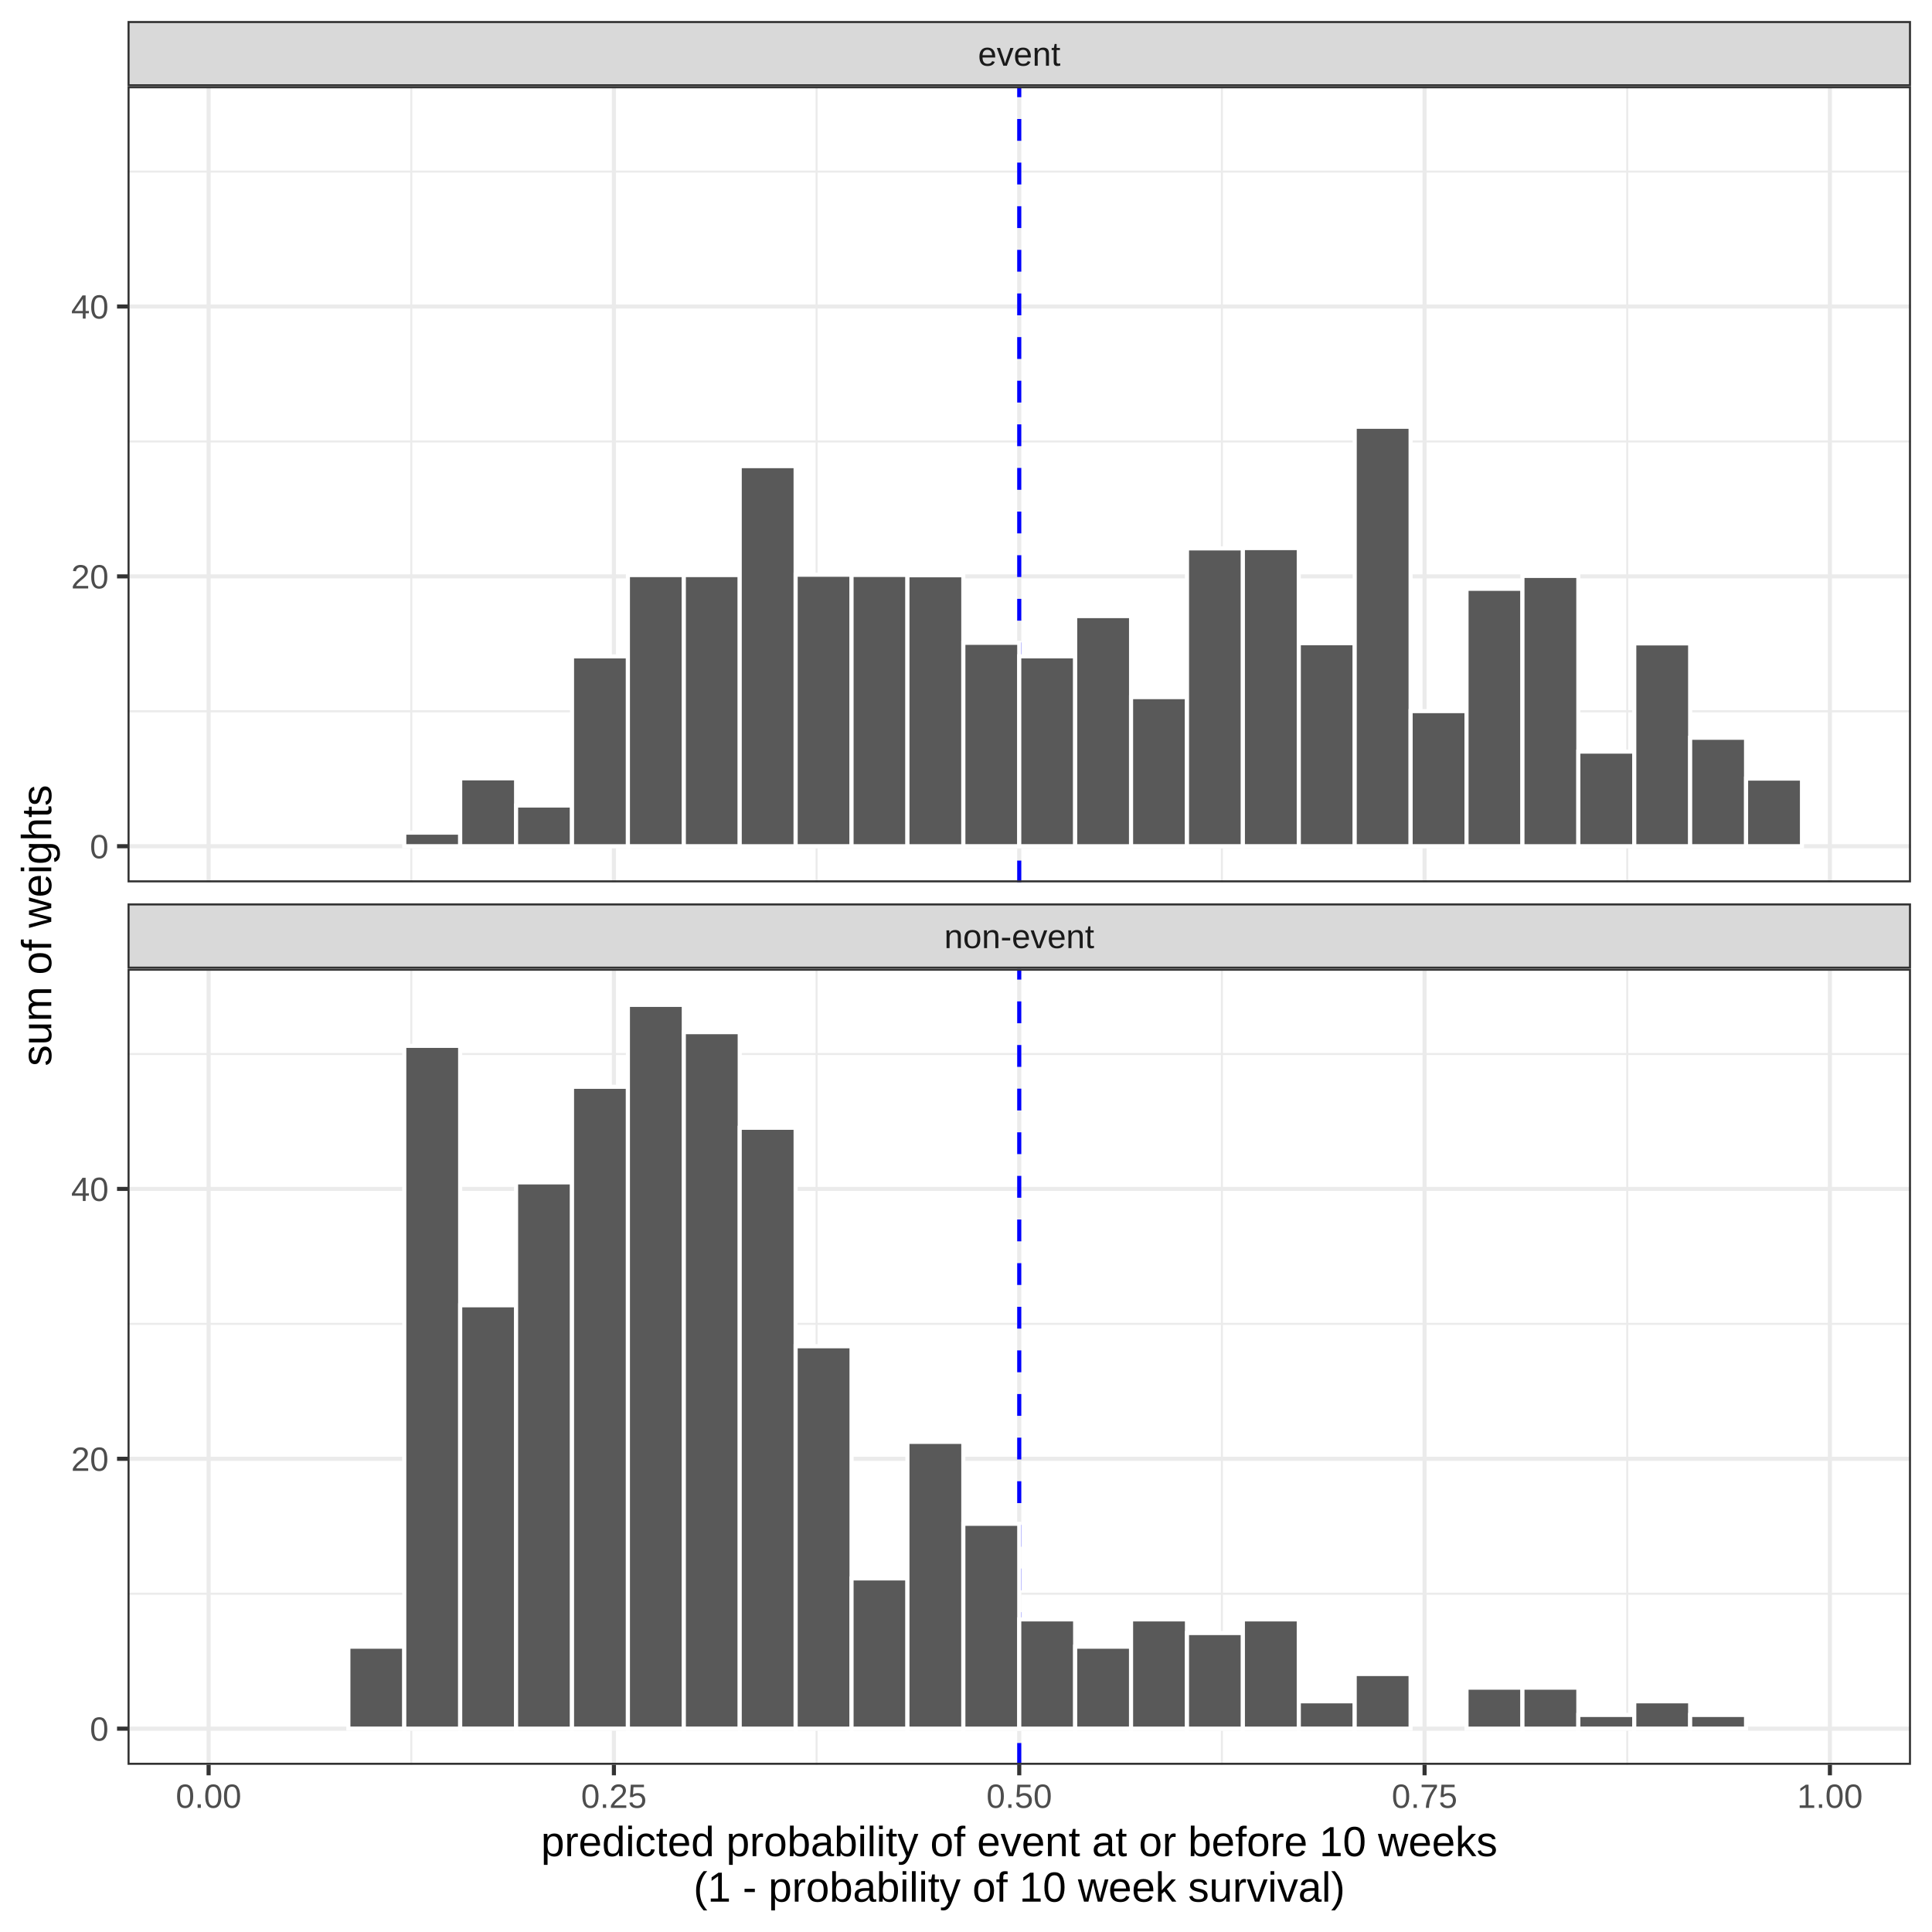
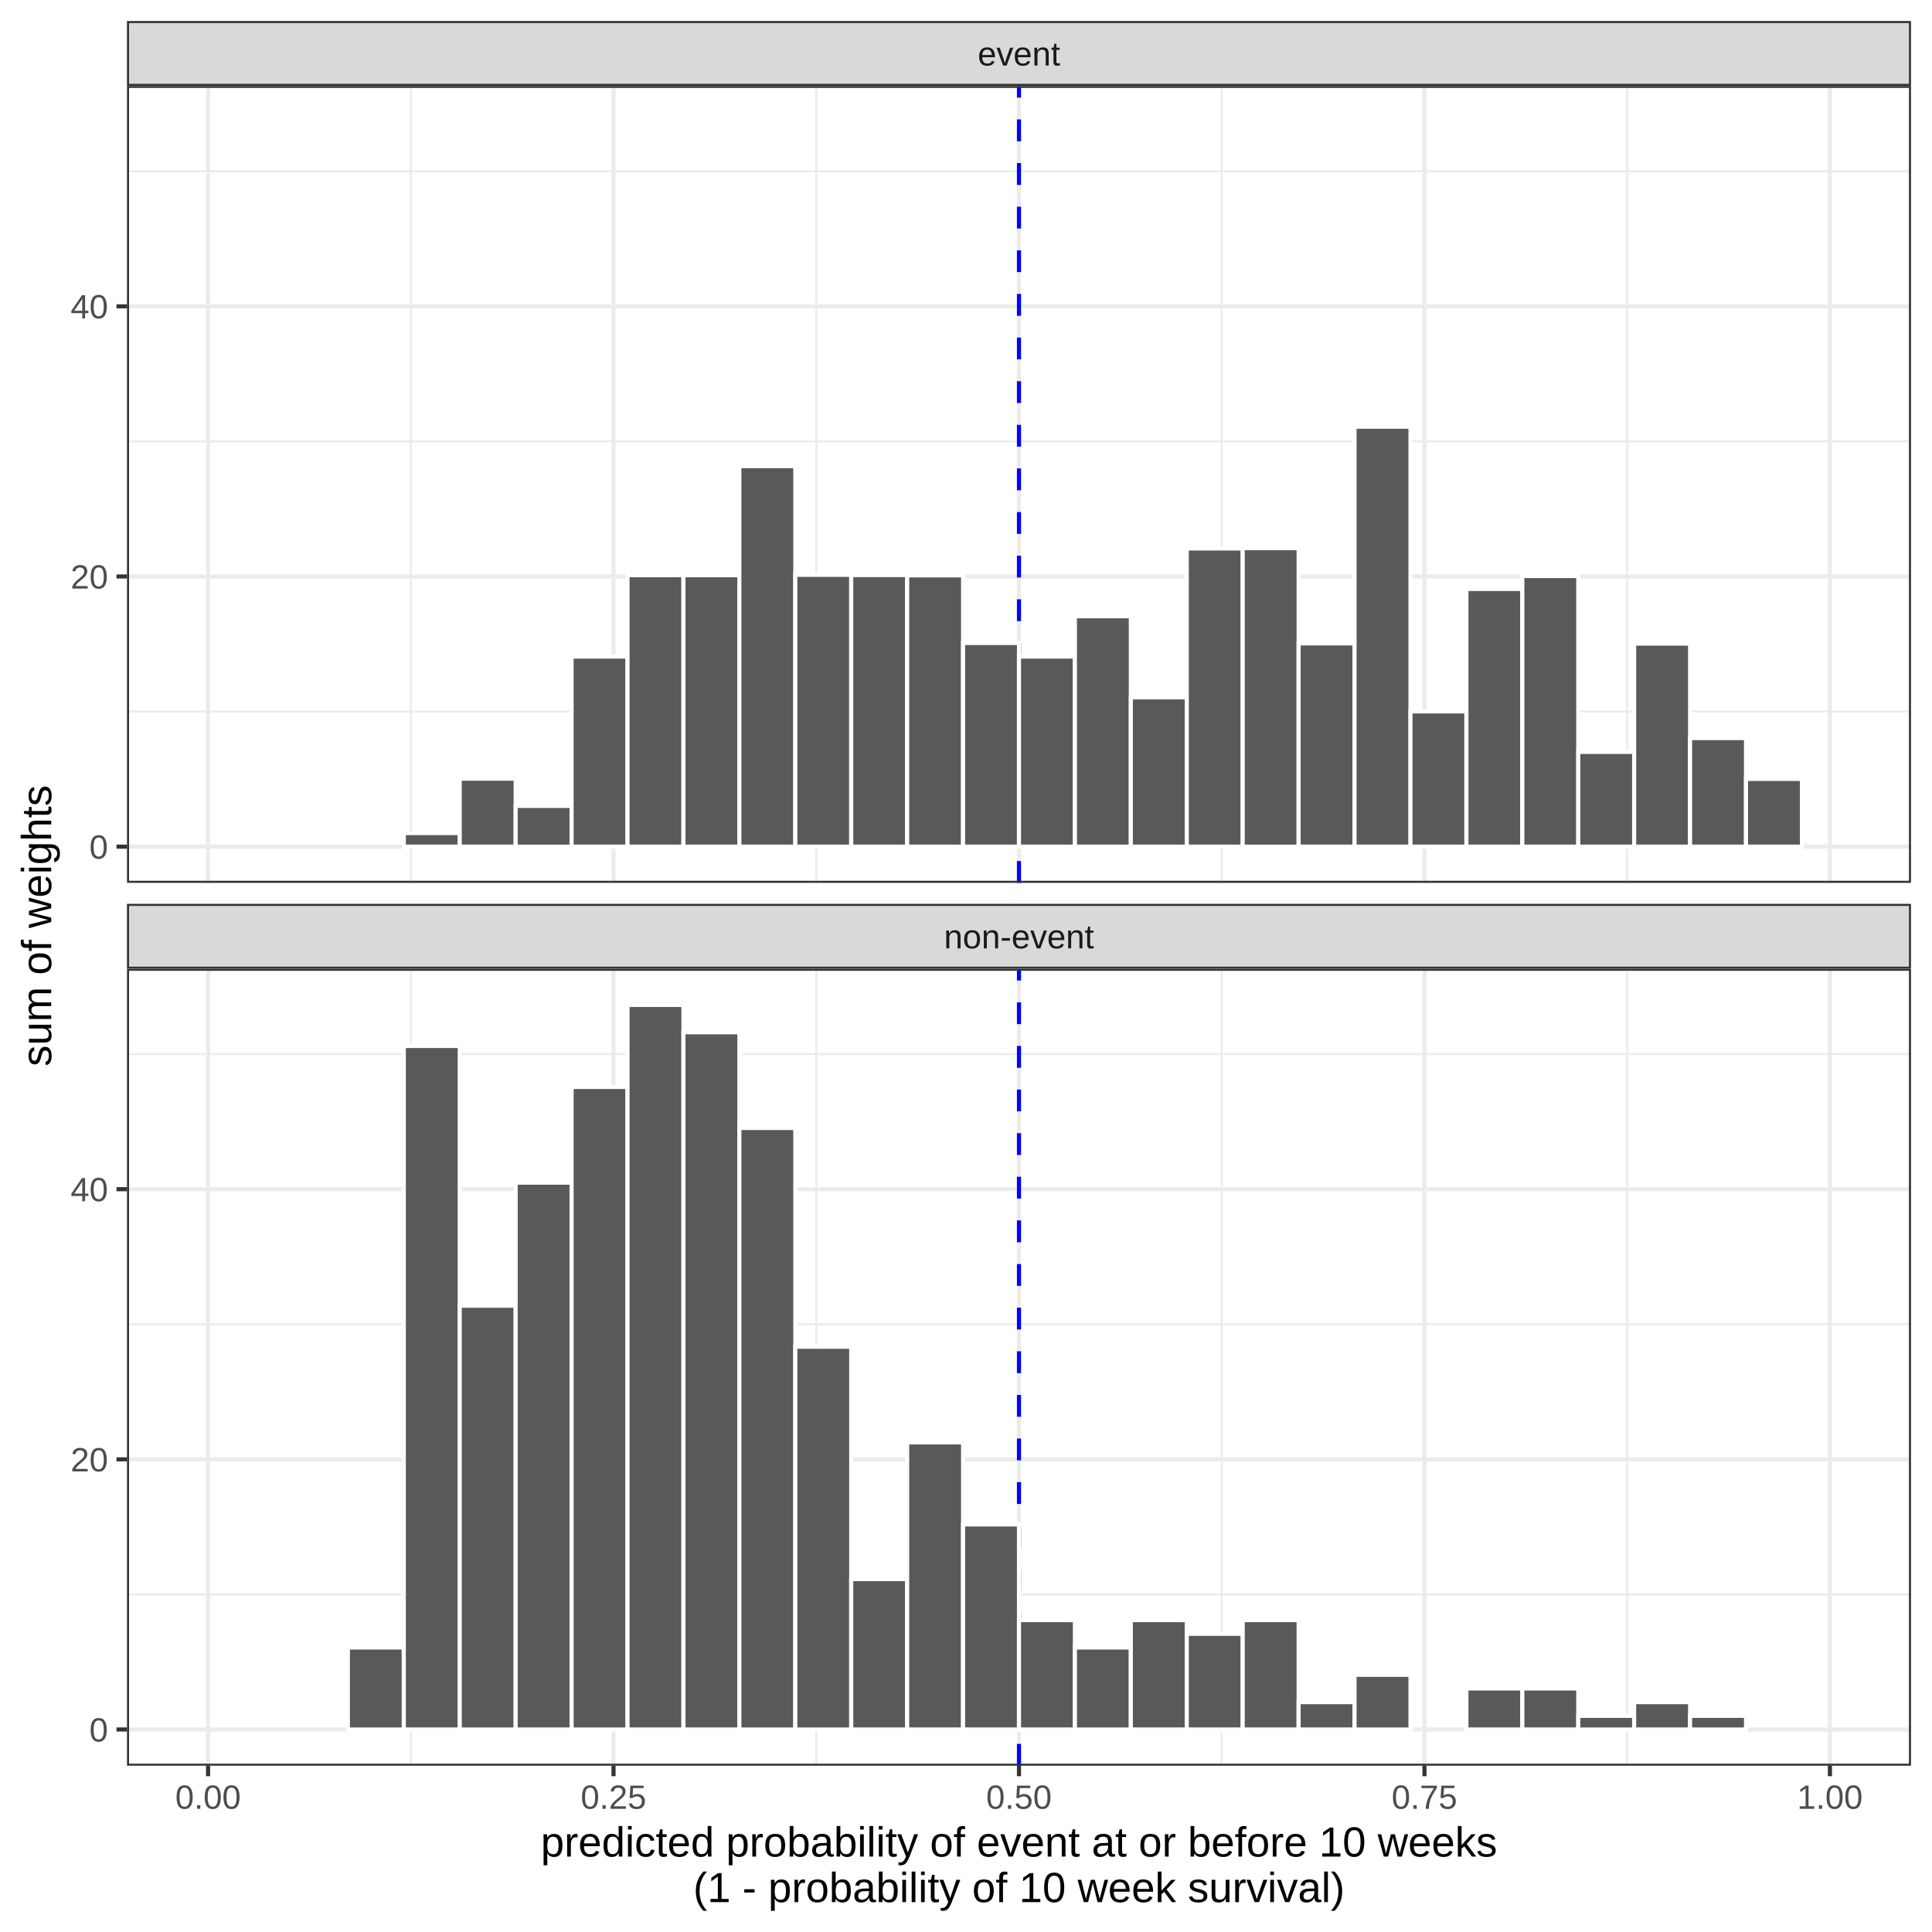
- <svg xmlns="http://www.w3.org/2000/svg" class="svglite" width="504.00pt" height="504.00pt" viewBox="0 0 504.00 504.00">
-   <defs>
-     <style type="text/css">
+ <svg xmlns="http://www.w3.org/2000/svg" width="504.00pt" height="504.00pt" viewBox="0 0 504.00 504.00">
+   <g class="svglite">
+     <defs>
+       <style type="text/css">
    .svglite line, .svglite polyline, .svglite polygon, .svglite path, .svglite rect, .svglite circle {
      fill: none;
      stroke: #000000;
      stroke-linecap: round;
      stroke-linejoin: round;
      stroke-miterlimit: 10.00;
    }
    .svglite text {
      white-space: pre;
    }
+     .svglite g.glyphgroup path {
+       fill: inherit;
+       stroke: none;
+     }
  </style>
-   </defs>
-   <rect width="100%" height="100%" style="stroke: none; fill: none;" />
-   <defs>
-     <clipPath id="cpMC4wMHw1MDQuMDB8MC4wMHw1MDQuMDA=">
-       <rect x="0.00" y="0.00" width="504.00" height="504.00" />
-     </clipPath>
-   </defs>
-   <g clip-path="url(#cpMC4wMHw1MDQuMDB8MC4wMHw1MDQuMDA=)">
-     <rect x="0.00" y="0.00" width="504.00" height="504.00" style="stroke-width: 1.07; stroke: #FFFFFF; fill: #FFFFFF;" />
-   </g>
-   <defs>
-     <clipPath id="cpMzMuMjd8NDk4LjUyfDIyLjUwfDIzMC4xOQ==">
-       <rect x="33.27" y="22.50" width="465.25" height="207.69" />
-     </clipPath>
-   </defs>
-   <g clip-path="url(#cpMzMuMjd8NDk4LjUyfDIyLjUwfDIzMC4xOQ==)">
-     <rect x="33.27" y="22.50" width="465.25" height="207.69" style="stroke-width: 1.07; stroke: none; fill: #FFFFFF;" />
-     <polyline points="33.27,185.55 498.52,185.55 " style="stroke-width: 0.53; stroke: #EBEBEB; stroke-linecap: butt;" />
-     <polyline points="33.27,115.16 498.52,115.16 " style="stroke-width: 0.53; stroke: #EBEBEB; stroke-linecap: butt;" />
-     <polyline points="33.27,44.76 498.52,44.76 " style="stroke-width: 0.53; stroke: #EBEBEB; stroke-linecap: butt;" />
-     <polyline points="107.29,230.19 107.29,22.50 " style="stroke-width: 0.53; stroke: #EBEBEB; stroke-linecap: butt;" />
-     <polyline points="213.02,230.19 213.02,22.50 " style="stroke-width: 0.53; stroke: #EBEBEB; stroke-linecap: butt;" />
-     <polyline points="318.76,230.19 318.76,22.50 " style="stroke-width: 0.53; stroke: #EBEBEB; stroke-linecap: butt;" />
-     <polyline points="424.50,230.19 424.50,22.50 " style="stroke-width: 0.53; stroke: #EBEBEB; stroke-linecap: butt;" />
-     <polyline points="33.27,220.75 498.52,220.75 " style="stroke-width: 1.07; stroke: #EBEBEB; stroke-linecap: butt;" />
-     <polyline points="33.27,150.36 498.52,150.36 " style="stroke-width: 1.07; stroke: #EBEBEB; stroke-linecap: butt;" />
-     <polyline points="33.27,79.96 498.52,79.96 " style="stroke-width: 1.07; stroke: #EBEBEB; stroke-linecap: butt;" />
-     <polyline points="54.42,230.19 54.42,22.50 " style="stroke-width: 1.07; stroke: #EBEBEB; stroke-linecap: butt;" />
-     <polyline points="160.15,230.19 160.15,22.50 " style="stroke-width: 1.07; stroke: #EBEBEB; stroke-linecap: butt;" />
-     <polyline points="265.89,230.19 265.89,22.50 " style="stroke-width: 1.07; stroke: #EBEBEB; stroke-linecap: butt;" />
-     <polyline points="371.63,230.19 371.63,22.50 " style="stroke-width: 1.07; stroke: #EBEBEB; stroke-linecap: butt;" />
-     <polyline points="477.37,230.19 477.37,22.50 " style="stroke-width: 1.07; stroke: #EBEBEB; stroke-linecap: butt;" />
-     <line x1="265.89" y1="230.19" x2="265.89" y2="22.50" style="stroke-width: 1.07; stroke: #0000FF; stroke-dasharray: 5.69,5.69; stroke-linecap: butt;" />
-     <rect x="61.71" y="220.75" width="14.58" height="0.00" style="stroke-width: 1.07; stroke: #FFFFFF; stroke-linecap: butt; stroke-linejoin: miter; fill: #595959;" />
-     <rect x="76.29" y="220.75" width="14.58" height="0.00" style="stroke-width: 1.07; stroke: #FFFFFF; stroke-linecap: butt; stroke-linejoin: miter; fill: #595959;" />
-     <rect x="90.88" y="220.75" width="14.58" height="0.00" style="stroke-width: 1.07; stroke: #FFFFFF; stroke-linecap: butt; stroke-linejoin: miter; fill: #595959;" />
-     <rect x="105.46" y="217.21" width="14.58" height="3.54" style="stroke-width: 1.07; stroke: #FFFFFF; stroke-linecap: butt; stroke-linejoin: miter; fill: #595959;" />
-     <rect x="120.05" y="203.04" width="14.58" height="17.71" style="stroke-width: 1.07; stroke: #FFFFFF; stroke-linecap: butt; stroke-linejoin: miter; fill: #595959;" />
-     <rect x="134.63" y="210.14" width="14.58" height="10.61" style="stroke-width: 1.07; stroke: #FFFFFF; stroke-linecap: butt; stroke-linejoin: miter; fill: #595959;" />
-     <rect x="149.22" y="171.23" width="14.58" height="49.53" style="stroke-width: 1.07; stroke: #FFFFFF; stroke-linecap: butt; stroke-linejoin: miter; fill: #595959;" />
-     <rect x="163.80" y="150.02" width="14.58" height="70.73" style="stroke-width: 1.07; stroke: #FFFFFF; stroke-linecap: butt; stroke-linejoin: miter; fill: #595959;" />
-     <rect x="178.39" y="150.02" width="14.58" height="70.73" style="stroke-width: 1.07; stroke: #FFFFFF; stroke-linecap: butt; stroke-linejoin: miter; fill: #595959;" />
-     <rect x="192.97" y="121.60" width="14.58" height="99.16" style="stroke-width: 1.07; stroke: #FFFFFF; stroke-linecap: butt; stroke-linejoin: miter; fill: #595959;" />
-     <rect x="207.56" y="149.93" width="14.58" height="70.82" style="stroke-width: 1.07; stroke: #FFFFFF; stroke-linecap: butt; stroke-linejoin: miter; fill: #595959;" />
-     <rect x="222.14" y="149.99" width="14.58" height="70.77" style="stroke-width: 1.07; stroke: #FFFFFF; stroke-linecap: butt; stroke-linejoin: miter; fill: #595959;" />
-     <rect x="236.72" y="150.07" width="14.58" height="70.69" style="stroke-width: 1.07; stroke: #FFFFFF; stroke-linecap: butt; stroke-linejoin: miter; fill: #595959;" />
-     <rect x="251.31" y="167.69" width="14.58" height="53.06" style="stroke-width: 1.07; stroke: #FFFFFF; stroke-linecap: butt; stroke-linejoin: miter; fill: #595959;" />
-     <rect x="265.89" y="171.22" width="14.58" height="49.53" style="stroke-width: 1.07; stroke: #FFFFFF; stroke-linecap: butt; stroke-linejoin: miter; fill: #595959;" />
-     <rect x="280.48" y="160.72" width="14.58" height="60.04" style="stroke-width: 1.07; stroke: #FFFFFF; stroke-linecap: butt; stroke-linejoin: miter; fill: #595959;" />
-     <rect x="295.06" y="181.86" width="14.58" height="38.89" style="stroke-width: 1.07; stroke: #FFFFFF; stroke-linecap: butt; stroke-linejoin: miter; fill: #595959;" />
-     <rect x="309.65" y="143.06" width="14.58" height="77.69" style="stroke-width: 1.07; stroke: #FFFFFF; stroke-linecap: butt; stroke-linejoin: miter; fill: #595959;" />
-     <rect x="324.23" y="142.98" width="14.58" height="77.77" style="stroke-width: 1.07; stroke: #FFFFFF; stroke-linecap: butt; stroke-linejoin: miter; fill: #595959;" />
-     <rect x="338.82" y="167.79" width="14.58" height="52.96" style="stroke-width: 1.07; stroke: #FFFFFF; stroke-linecap: butt; stroke-linejoin: miter; fill: #595959;" />
-     <rect x="353.40" y="111.33" width="14.58" height="109.42" style="stroke-width: 1.07; stroke: #FFFFFF; stroke-linecap: butt; stroke-linejoin: miter; fill: #595959;" />
-     <rect x="367.99" y="185.51" width="14.58" height="35.24" style="stroke-width: 1.07; stroke: #FFFFFF; stroke-linecap: butt; stroke-linejoin: miter; fill: #595959;" />
-     <rect x="382.57" y="153.60" width="14.58" height="67.15" style="stroke-width: 1.07; stroke: #FFFFFF; stroke-linecap: butt; stroke-linejoin: miter; fill: #595959;" />
-     <rect x="397.16" y="150.24" width="14.58" height="70.52" style="stroke-width: 1.07; stroke: #FFFFFF; stroke-linecap: butt; stroke-linejoin: miter; fill: #595959;" />
-     <rect x="411.74" y="196.07" width="14.58" height="24.68" style="stroke-width: 1.07; stroke: #FFFFFF; stroke-linecap: butt; stroke-linejoin: miter; fill: #595959;" />
-     <rect x="426.33" y="167.84" width="14.58" height="52.91" style="stroke-width: 1.07; stroke: #FFFFFF; stroke-linecap: butt; stroke-linejoin: miter; fill: #595959;" />
-     <rect x="440.91" y="192.46" width="14.58" height="28.29" style="stroke-width: 1.07; stroke: #FFFFFF; stroke-linecap: butt; stroke-linejoin: miter; fill: #595959;" />
-     <rect x="455.50" y="203.11" width="14.58" height="17.64" style="stroke-width: 1.07; stroke: #FFFFFF; stroke-linecap: butt; stroke-linejoin: miter; fill: #595959;" />
-     <rect x="33.27" y="22.50" width="465.25" height="207.69" style="stroke-width: 1.07; stroke: #333333;" />
-   </g>
-   <g clip-path="url(#cpMC4wMHw1MDQuMDB8MC4wMHw1MDQuMDA=)">
+     </defs>
+     <rect width="100%" height="100%" style="stroke: none; fill: none;" />
+     <defs>
+       <clipPath id="cpMC4wMHw1MDQuMDB8MC4wMHw1MDQuMDA=">
+         <rect x="0.00" y="0.00" width="504.00" height="504.00" />
+       </clipPath>
+     </defs>
+     <g clip-path="url(#cpMC4wMHw1MDQuMDB8MC4wMHw1MDQuMDA=)">
+       <rect x="0.00" y="0.00" width="504.00" height="504.00" style="stroke-width: 1.07; stroke: #FFFFFF; fill: #FFFFFF;" />
+     </g>
+     <defs>
+       <clipPath id="cpMzMuMTN8NDk4LjUyfDIyLjQwfDIzMC4zMQ==">
+         <rect x="33.13" y="22.40" width="465.39" height="207.91" />
+       </clipPath>
+     </defs>
+     <g clip-path="url(#cpMzMuMTN8NDk4LjUyfDIyLjQwfDIzMC4zMQ==)">
+       <rect x="33.13" y="22.40" width="465.39" height="207.91" style="stroke-width: 1.07; stroke: none; fill: #FFFFFF;" />
+       <polyline points="33.13,185.62 498.52,185.62 " style="stroke-width: 0.53; stroke: #EBEBEB; stroke-linecap: butt;" />
+       <polyline points="33.13,115.15 498.52,115.15 " style="stroke-width: 0.53; stroke: #EBEBEB; stroke-linecap: butt;" />
+       <polyline points="33.13,44.68 498.52,44.68 " style="stroke-width: 0.53; stroke: #EBEBEB; stroke-linecap: butt;" />
+       <polyline points="107.17,230.31 107.17,22.40 " style="stroke-width: 0.53; stroke: #EBEBEB; stroke-linecap: butt;" />
+       <polyline points="212.94,230.31 212.94,22.40 " style="stroke-width: 0.53; stroke: #EBEBEB; stroke-linecap: butt;" />
+       <polyline points="318.71,230.31 318.71,22.40 " style="stroke-width: 0.53; stroke: #EBEBEB; stroke-linecap: butt;" />
+       <polyline points="424.48,230.31 424.48,22.40 " style="stroke-width: 0.53; stroke: #EBEBEB; stroke-linecap: butt;" />
+       <polyline points="33.13,220.86 498.52,220.86 " style="stroke-width: 1.07; stroke: #EBEBEB; stroke-linecap: butt;" />
+       <polyline points="33.13,150.39 498.52,150.39 " style="stroke-width: 1.07; stroke: #EBEBEB; stroke-linecap: butt;" />
+       <polyline points="33.13,79.91 498.52,79.91 " style="stroke-width: 1.07; stroke: #EBEBEB; stroke-linecap: butt;" />
+       <polyline points="54.28,230.31 54.28,22.40 " style="stroke-width: 1.07; stroke: #EBEBEB; stroke-linecap: butt;" />
+       <polyline points="160.05,230.31 160.05,22.40 " style="stroke-width: 1.07; stroke: #EBEBEB; stroke-linecap: butt;" />
+       <polyline points="265.82,230.31 265.82,22.40 " style="stroke-width: 1.07; stroke: #EBEBEB; stroke-linecap: butt;" />
+       <polyline points="371.60,230.31 371.60,22.40 " style="stroke-width: 1.07; stroke: #EBEBEB; stroke-linecap: butt;" />
+       <polyline points="477.37,230.31 477.37,22.40 " style="stroke-width: 1.07; stroke: #EBEBEB; stroke-linecap: butt;" />
+       <line x1="265.82" y1="230.31" x2="265.82" y2="22.40" style="stroke-width: 1.07; stroke: #0000FF; stroke-dasharray: 5.69,5.69; stroke-linecap: butt;" />
+       <rect x="61.58" y="220.86" width="14.59" height="0.00" style="stroke-width: 1.07; stroke: #FFFFFF; stroke-linecap: butt; stroke-linejoin: miter; fill: #595959;" />
+       <rect x="76.17" y="220.86" width="14.59" height="0.00" style="stroke-width: 1.07; stroke: #FFFFFF; stroke-linecap: butt; stroke-linejoin: miter; fill: #595959;" />
+       <rect x="90.75" y="220.86" width="14.59" height="0.00" style="stroke-width: 1.07; stroke: #FFFFFF; stroke-linecap: butt; stroke-linejoin: miter; fill: #595959;" />
+       <rect x="105.34" y="217.32" width="14.59" height="3.54" style="stroke-width: 1.07; stroke: #FFFFFF; stroke-linecap: butt; stroke-linejoin: miter; fill: #595959;" />
+       <rect x="119.93" y="203.13" width="14.59" height="17.73" style="stroke-width: 1.07; stroke: #FFFFFF; stroke-linecap: butt; stroke-linejoin: miter; fill: #595959;" />
+       <rect x="134.52" y="210.24" width="14.59" height="10.63" style="stroke-width: 1.07; stroke: #FFFFFF; stroke-linecap: butt; stroke-linejoin: miter; fill: #595959;" />
+       <rect x="149.11" y="171.28" width="14.59" height="49.58" style="stroke-width: 1.07; stroke: #FFFFFF; stroke-linecap: butt; stroke-linejoin: miter; fill: #595959;" />
+       <rect x="163.70" y="150.05" width="14.59" height="70.81" style="stroke-width: 1.07; stroke: #FFFFFF; stroke-linecap: butt; stroke-linejoin: miter; fill: #595959;" />
+       <rect x="178.29" y="150.05" width="14.59" height="70.81" style="stroke-width: 1.07; stroke: #FFFFFF; stroke-linecap: butt; stroke-linejoin: miter; fill: #595959;" />
+       <rect x="192.88" y="121.60" width="14.59" height="99.26" style="stroke-width: 1.07; stroke: #FFFFFF; stroke-linecap: butt; stroke-linejoin: miter; fill: #595959;" />
+       <rect x="207.47" y="149.96" width="14.59" height="70.90" style="stroke-width: 1.07; stroke: #FFFFFF; stroke-linecap: butt; stroke-linejoin: miter; fill: #595959;" />
+       <rect x="222.06" y="150.02" width="14.59" height="70.84" style="stroke-width: 1.07; stroke: #FFFFFF; stroke-linecap: butt; stroke-linejoin: miter; fill: #595959;" />
+       <rect x="236.65" y="150.10" width="14.59" height="70.76" style="stroke-width: 1.07; stroke: #FFFFFF; stroke-linecap: butt; stroke-linejoin: miter; fill: #595959;" />
+       <rect x="251.23" y="167.74" width="14.59" height="53.12" style="stroke-width: 1.07; stroke: #FFFFFF; stroke-linecap: butt; stroke-linejoin: miter; fill: #595959;" />
+       <rect x="265.82" y="171.28" width="14.59" height="49.58" style="stroke-width: 1.07; stroke: #FFFFFF; stroke-linecap: butt; stroke-linejoin: miter; fill: #595959;" />
+       <rect x="280.41" y="160.76" width="14.59" height="60.10" style="stroke-width: 1.07; stroke: #FFFFFF; stroke-linecap: butt; stroke-linejoin: miter; fill: #595959;" />
+       <rect x="295.00" y="181.92" width="14.59" height="38.94" style="stroke-width: 1.07; stroke: #FFFFFF; stroke-linecap: butt; stroke-linejoin: miter; fill: #595959;" />
+       <rect x="309.59" y="143.08" width="14.59" height="77.78" style="stroke-width: 1.07; stroke: #FFFFFF; stroke-linecap: butt; stroke-linejoin: miter; fill: #595959;" />
+       <rect x="324.18" y="143.01" width="14.59" height="77.86" style="stroke-width: 1.07; stroke: #FFFFFF; stroke-linecap: butt; stroke-linejoin: miter; fill: #595959;" />
+       <rect x="338.77" y="167.84" width="14.59" height="53.02" style="stroke-width: 1.07; stroke: #FFFFFF; stroke-linecap: butt; stroke-linejoin: miter; fill: #595959;" />
+       <rect x="353.36" y="111.32" width="14.59" height="109.54" style="stroke-width: 1.07; stroke: #FFFFFF; stroke-linecap: butt; stroke-linejoin: miter; fill: #595959;" />
+       <rect x="367.95" y="185.58" width="14.59" height="35.28" style="stroke-width: 1.07; stroke: #FFFFFF; stroke-linecap: butt; stroke-linejoin: miter; fill: #595959;" />
+       <rect x="382.54" y="153.64" width="14.59" height="67.22" style="stroke-width: 1.07; stroke: #FFFFFF; stroke-linecap: butt; stroke-linejoin: miter; fill: #595959;" />
+       <rect x="397.13" y="150.27" width="14.59" height="70.59" style="stroke-width: 1.07; stroke: #FFFFFF; stroke-linecap: butt; stroke-linejoin: miter; fill: #595959;" />
+       <rect x="411.72" y="196.15" width="14.59" height="24.71" style="stroke-width: 1.07; stroke: #FFFFFF; stroke-linecap: butt; stroke-linejoin: miter; fill: #595959;" />
+       <rect x="426.30" y="167.89" width="14.59" height="52.97" style="stroke-width: 1.07; stroke: #FFFFFF; stroke-linecap: butt; stroke-linejoin: miter; fill: #595959;" />
+       <rect x="440.89" y="192.54" width="14.59" height="28.32" style="stroke-width: 1.07; stroke: #FFFFFF; stroke-linecap: butt; stroke-linejoin: miter; fill: #595959;" />
+       <rect x="455.48" y="203.20" width="14.59" height="17.66" style="stroke-width: 1.07; stroke: #FFFFFF; stroke-linecap: butt; stroke-linejoin: miter; fill: #595959;" />
+       <rect x="33.13" y="22.40" width="465.39" height="207.91" style="stroke-width: 1.07; stroke: #333333;" />
+     </g>
+     <g clip-path="url(#cpMC4wMHw1MDQuMDB8MC4wMHw1MDQuMDA=)">
</g>
-   <defs>
-     <clipPath id="cpMzMuMjd8NDk4LjUyfDI1Mi43MHw0NjAuMzk=">
-       <rect x="33.27" y="252.70" width="465.25" height="207.69" />
-     </clipPath>
-   </defs>
-   <g clip-path="url(#cpMzMuMjd8NDk4LjUyfDI1Mi43MHw0NjAuMzk=)">
-     <rect x="33.27" y="252.70" width="465.25" height="207.69" style="stroke-width: 1.07; stroke: none; fill: #FFFFFF;" />
-     <polyline points="33.27,415.75 498.52,415.75 " style="stroke-width: 0.53; stroke: #EBEBEB; stroke-linecap: butt;" />
-     <polyline points="33.27,345.35 498.52,345.35 " style="stroke-width: 0.53; stroke: #EBEBEB; stroke-linecap: butt;" />
-     <polyline points="33.27,274.95 498.52,274.95 " style="stroke-width: 0.53; stroke: #EBEBEB; stroke-linecap: butt;" />
-     <polyline points="107.29,460.39 107.29,252.70 " style="stroke-width: 0.53; stroke: #EBEBEB; stroke-linecap: butt;" />
-     <polyline points="213.02,460.39 213.02,252.70 " style="stroke-width: 0.53; stroke: #EBEBEB; stroke-linecap: butt;" />
-     <polyline points="318.76,460.39 318.76,252.70 " style="stroke-width: 0.53; stroke: #EBEBEB; stroke-linecap: butt;" />
-     <polyline points="424.50,460.39 424.50,252.70 " style="stroke-width: 0.53; stroke: #EBEBEB; stroke-linecap: butt;" />
-     <polyline points="33.27,450.95 498.52,450.95 " style="stroke-width: 1.07; stroke: #EBEBEB; stroke-linecap: butt;" />
-     <polyline points="33.27,380.55 498.52,380.55 " style="stroke-width: 1.07; stroke: #EBEBEB; stroke-linecap: butt;" />
-     <polyline points="33.27,310.15 498.52,310.15 " style="stroke-width: 1.07; stroke: #EBEBEB; stroke-linecap: butt;" />
-     <polyline points="54.42,460.39 54.42,252.70 " style="stroke-width: 1.07; stroke: #EBEBEB; stroke-linecap: butt;" />
-     <polyline points="160.15,460.39 160.15,252.70 " style="stroke-width: 1.07; stroke: #EBEBEB; stroke-linecap: butt;" />
-     <polyline points="265.89,460.39 265.89,252.70 " style="stroke-width: 1.07; stroke: #EBEBEB; stroke-linecap: butt;" />
-     <polyline points="371.63,460.39 371.63,252.70 " style="stroke-width: 1.07; stroke: #EBEBEB; stroke-linecap: butt;" />
-     <polyline points="477.37,460.39 477.37,252.70 " style="stroke-width: 1.07; stroke: #EBEBEB; stroke-linecap: butt;" />
-     <line x1="265.89" y1="460.39" x2="265.89" y2="252.70" style="stroke-width: 1.07; stroke: #0000FF; stroke-dasharray: 5.69,5.69; stroke-linecap: butt;" />
-     <rect x="61.71" y="450.95" width="14.58" height="0.00" style="stroke-width: 1.07; stroke: #FFFFFF; stroke-linecap: butt; stroke-linejoin: miter; fill: #595959;" />
-     <rect x="76.29" y="450.95" width="14.58" height="0.00" style="stroke-width: 1.07; stroke: #FFFFFF; stroke-linecap: butt; stroke-linejoin: miter; fill: #595959;" />
-     <rect x="90.88" y="429.57" width="14.58" height="21.37" style="stroke-width: 1.07; stroke: #FFFFFF; stroke-linecap: butt; stroke-linejoin: miter; fill: #595959;" />
-     <rect x="105.46" y="272.83" width="14.58" height="178.12" style="stroke-width: 1.07; stroke: #FFFFFF; stroke-linecap: butt; stroke-linejoin: miter; fill: #595959;" />
-     <rect x="120.05" y="340.51" width="14.58" height="110.43" style="stroke-width: 1.07; stroke: #FFFFFF; stroke-linecap: butt; stroke-linejoin: miter; fill: #595959;" />
-     <rect x="134.63" y="308.45" width="14.58" height="142.50" style="stroke-width: 1.07; stroke: #FFFFFF; stroke-linecap: butt; stroke-linejoin: miter; fill: #595959;" />
-     <rect x="149.22" y="283.51" width="14.58" height="167.43" style="stroke-width: 1.07; stroke: #FFFFFF; stroke-linecap: butt; stroke-linejoin: miter; fill: #595959;" />
-     <rect x="163.80" y="262.14" width="14.58" height="188.81" style="stroke-width: 1.07; stroke: #FFFFFF; stroke-linecap: butt; stroke-linejoin: miter; fill: #595959;" />
-     <rect x="178.39" y="269.26" width="14.58" height="181.68" style="stroke-width: 1.07; stroke: #FFFFFF; stroke-linecap: butt; stroke-linejoin: miter; fill: #595959;" />
-     <rect x="192.97" y="294.20" width="14.58" height="156.75" style="stroke-width: 1.07; stroke: #FFFFFF; stroke-linecap: butt; stroke-linejoin: miter; fill: #595959;" />
-     <rect x="207.56" y="351.20" width="14.58" height="99.75" style="stroke-width: 1.07; stroke: #FFFFFF; stroke-linecap: butt; stroke-linejoin: miter; fill: #595959;" />
-     <rect x="222.14" y="411.76" width="14.58" height="39.19" style="stroke-width: 1.07; stroke: #FFFFFF; stroke-linecap: butt; stroke-linejoin: miter; fill: #595959;" />
-     <rect x="236.72" y="376.14" width="14.58" height="74.81" style="stroke-width: 1.07; stroke: #FFFFFF; stroke-linecap: butt; stroke-linejoin: miter; fill: #595959;" />
-     <rect x="251.31" y="397.51" width="14.58" height="53.44" style="stroke-width: 1.07; stroke: #FFFFFF; stroke-linecap: butt; stroke-linejoin: miter; fill: #595959;" />
-     <rect x="265.89" y="422.45" width="14.58" height="28.50" style="stroke-width: 1.07; stroke: #FFFFFF; stroke-linecap: butt; stroke-linejoin: miter; fill: #595959;" />
-     <rect x="280.48" y="429.57" width="14.58" height="21.37" style="stroke-width: 1.07; stroke: #FFFFFF; stroke-linecap: butt; stroke-linejoin: miter; fill: #595959;" />
-     <rect x="295.06" y="422.45" width="14.58" height="28.50" style="stroke-width: 1.07; stroke: #FFFFFF; stroke-linecap: butt; stroke-linejoin: miter; fill: #595959;" />
-     <rect x="309.65" y="426.01" width="14.58" height="24.94" style="stroke-width: 1.07; stroke: #FFFFFF; stroke-linecap: butt; stroke-linejoin: miter; fill: #595959;" />
-     <rect x="324.23" y="422.45" width="14.58" height="28.50" style="stroke-width: 1.07; stroke: #FFFFFF; stroke-linecap: butt; stroke-linejoin: miter; fill: #595959;" />
-     <rect x="338.82" y="443.82" width="14.58" height="7.12" style="stroke-width: 1.07; stroke: #FFFFFF; stroke-linecap: butt; stroke-linejoin: miter; fill: #595959;" />
-     <rect x="353.40" y="436.70" width="14.58" height="14.25" style="stroke-width: 1.07; stroke: #FFFFFF; stroke-linecap: butt; stroke-linejoin: miter; fill: #595959;" />
-     <rect x="367.99" y="450.95" width="14.58" height="0.00" style="stroke-width: 1.07; stroke: #FFFFFF; stroke-linecap: butt; stroke-linejoin: miter; fill: #595959;" />
-     <rect x="382.57" y="440.26" width="14.58" height="10.69" style="stroke-width: 1.07; stroke: #FFFFFF; stroke-linecap: butt; stroke-linejoin: miter; fill: #595959;" />
-     <rect x="397.16" y="440.26" width="14.58" height="10.69" style="stroke-width: 1.07; stroke: #FFFFFF; stroke-linecap: butt; stroke-linejoin: miter; fill: #595959;" />
-     <rect x="411.74" y="447.38" width="14.58" height="3.56" style="stroke-width: 1.07; stroke: #FFFFFF; stroke-linecap: butt; stroke-linejoin: miter; fill: #595959;" />
-     <rect x="426.33" y="443.82" width="14.58" height="7.12" style="stroke-width: 1.07; stroke: #FFFFFF; stroke-linecap: butt; stroke-linejoin: miter; fill: #595959;" />
-     <rect x="440.91" y="447.38" width="14.58" height="3.56" style="stroke-width: 1.07; stroke: #FFFFFF; stroke-linecap: butt; stroke-linejoin: miter; fill: #595959;" />
-     <rect x="455.50" y="450.95" width="14.58" height="0.00" style="stroke-width: 1.07; stroke: #FFFFFF; stroke-linecap: butt; stroke-linejoin: miter; fill: #595959;" />
-     <rect x="33.27" y="252.70" width="465.25" height="207.69" style="stroke-width: 1.07; stroke: #333333;" />
-   </g>
-   <g clip-path="url(#cpMC4wMHw1MDQuMDB8MC4wMHw1MDQuMDA=)">
+     <defs>
+       <clipPath id="cpMzMuMTN8NDk4LjUyfDI1Mi43MXw0NjAuNjI=">
+         <rect x="33.13" y="252.71" width="465.39" height="207.91" />
+       </clipPath>
+     </defs>
+     <g clip-path="url(#cpMzMuMTN8NDk4LjUyfDI1Mi43MXw0NjAuNjI=)">
+       <rect x="33.13" y="252.71" width="465.39" height="207.91" style="stroke-width: 1.07; stroke: none; fill: #FFFFFF;" />
+       <polyline points="33.13,415.94 498.52,415.94 " style="stroke-width: 0.53; stroke: #EBEBEB; stroke-linecap: butt;" />
+       <polyline points="33.13,345.46 498.52,345.46 " style="stroke-width: 0.53; stroke: #EBEBEB; stroke-linecap: butt;" />
+       <polyline points="33.13,274.99 498.52,274.99 " style="stroke-width: 0.53; stroke: #EBEBEB; stroke-linecap: butt;" />
+       <polyline points="107.17,460.62 107.17,252.71 " style="stroke-width: 0.53; stroke: #EBEBEB; stroke-linecap: butt;" />
+       <polyline points="212.94,460.62 212.94,252.71 " style="stroke-width: 0.53; stroke: #EBEBEB; stroke-linecap: butt;" />
+       <polyline points="318.71,460.62 318.71,252.71 " style="stroke-width: 0.53; stroke: #EBEBEB; stroke-linecap: butt;" />
+       <polyline points="424.48,460.62 424.48,252.71 " style="stroke-width: 0.53; stroke: #EBEBEB; stroke-linecap: butt;" />
+       <polyline points="33.13,451.17 498.52,451.17 " style="stroke-width: 1.07; stroke: #EBEBEB; stroke-linecap: butt;" />
+       <polyline points="33.13,380.70 498.52,380.70 " style="stroke-width: 1.07; stroke: #EBEBEB; stroke-linecap: butt;" />
+       <polyline points="33.13,310.22 498.52,310.22 " style="stroke-width: 1.07; stroke: #EBEBEB; stroke-linecap: butt;" />
+       <polyline points="54.28,460.62 54.28,252.71 " style="stroke-width: 1.07; stroke: #EBEBEB; stroke-linecap: butt;" />
+       <polyline points="160.05,460.62 160.05,252.71 " style="stroke-width: 1.07; stroke: #EBEBEB; stroke-linecap: butt;" />
+       <polyline points="265.82,460.62 265.82,252.71 " style="stroke-width: 1.07; stroke: #EBEBEB; stroke-linecap: butt;" />
+       <polyline points="371.60,460.62 371.60,252.71 " style="stroke-width: 1.07; stroke: #EBEBEB; stroke-linecap: butt;" />
+       <polyline points="477.37,460.62 477.37,252.71 " style="stroke-width: 1.07; stroke: #EBEBEB; stroke-linecap: butt;" />
+       <line x1="265.82" y1="460.62" x2="265.82" y2="252.71" style="stroke-width: 1.07; stroke: #0000FF; stroke-dasharray: 5.69,5.69; stroke-linecap: butt;" />
+       <rect x="61.58" y="451.17" width="14.59" height="0.00" style="stroke-width: 1.07; stroke: #FFFFFF; stroke-linecap: butt; stroke-linejoin: miter; fill: #595959;" />
+       <rect x="76.17" y="451.17" width="14.59" height="0.00" style="stroke-width: 1.07; stroke: #FFFFFF; stroke-linecap: butt; stroke-linejoin: miter; fill: #595959;" />
+       <rect x="90.75" y="429.78" width="14.59" height="21.40" style="stroke-width: 1.07; stroke: #FFFFFF; stroke-linecap: butt; stroke-linejoin: miter; fill: #595959;" />
+       <rect x="105.34" y="272.86" width="14.59" height="178.31" style="stroke-width: 1.07; stroke: #FFFFFF; stroke-linecap: butt; stroke-linejoin: miter; fill: #595959;" />
+       <rect x="119.93" y="340.62" width="14.59" height="110.56" style="stroke-width: 1.07; stroke: #FFFFFF; stroke-linecap: butt; stroke-linejoin: miter; fill: #595959;" />
+       <rect x="134.52" y="308.52" width="14.59" height="142.65" style="stroke-width: 1.07; stroke: #FFFFFF; stroke-linecap: butt; stroke-linejoin: miter; fill: #595959;" />
+       <rect x="149.11" y="283.56" width="14.59" height="167.62" style="stroke-width: 1.07; stroke: #FFFFFF; stroke-linecap: butt; stroke-linejoin: miter; fill: #595959;" />
+       <rect x="163.70" y="262.16" width="14.59" height="189.01" style="stroke-width: 1.07; stroke: #FFFFFF; stroke-linecap: butt; stroke-linejoin: miter; fill: #595959;" />
+       <rect x="178.29" y="269.29" width="14.59" height="181.88" style="stroke-width: 1.07; stroke: #FFFFFF; stroke-linecap: butt; stroke-linejoin: miter; fill: #595959;" />
+       <rect x="192.88" y="294.26" width="14.59" height="156.92" style="stroke-width: 1.07; stroke: #FFFFFF; stroke-linecap: butt; stroke-linejoin: miter; fill: #595959;" />
+       <rect x="207.47" y="351.32" width="14.59" height="99.86" style="stroke-width: 1.07; stroke: #FFFFFF; stroke-linecap: butt; stroke-linejoin: miter; fill: #595959;" />
+       <rect x="222.06" y="411.94" width="14.59" height="39.23" style="stroke-width: 1.07; stroke: #FFFFFF; stroke-linecap: butt; stroke-linejoin: miter; fill: #595959;" />
+       <rect x="236.65" y="376.28" width="14.59" height="74.89" style="stroke-width: 1.07; stroke: #FFFFFF; stroke-linecap: butt; stroke-linejoin: miter; fill: #595959;" />
+       <rect x="251.23" y="397.68" width="14.59" height="53.49" style="stroke-width: 1.07; stroke: #FFFFFF; stroke-linecap: butt; stroke-linejoin: miter; fill: #595959;" />
+       <rect x="265.82" y="422.64" width="14.59" height="28.53" style="stroke-width: 1.07; stroke: #FFFFFF; stroke-linecap: butt; stroke-linejoin: miter; fill: #595959;" />
+       <rect x="280.41" y="429.78" width="14.59" height="21.40" style="stroke-width: 1.07; stroke: #FFFFFF; stroke-linecap: butt; stroke-linejoin: miter; fill: #595959;" />
+       <rect x="295.00" y="422.64" width="14.59" height="28.53" style="stroke-width: 1.07; stroke: #FFFFFF; stroke-linecap: butt; stroke-linejoin: miter; fill: #595959;" />
+       <rect x="309.59" y="426.21" width="14.59" height="24.96" style="stroke-width: 1.07; stroke: #FFFFFF; stroke-linecap: butt; stroke-linejoin: miter; fill: #595959;" />
+       <rect x="324.18" y="422.64" width="14.59" height="28.53" style="stroke-width: 1.07; stroke: #FFFFFF; stroke-linecap: butt; stroke-linejoin: miter; fill: #595959;" />
+       <rect x="338.77" y="444.04" width="14.59" height="7.13" style="stroke-width: 1.07; stroke: #FFFFFF; stroke-linecap: butt; stroke-linejoin: miter; fill: #595959;" />
+       <rect x="353.36" y="436.91" width="14.59" height="14.27" style="stroke-width: 1.07; stroke: #FFFFFF; stroke-linecap: butt; stroke-linejoin: miter; fill: #595959;" />
+       <rect x="367.95" y="451.17" width="14.59" height="0.00" style="stroke-width: 1.07; stroke: #FFFFFF; stroke-linecap: butt; stroke-linejoin: miter; fill: #595959;" />
+       <rect x="382.54" y="440.47" width="14.59" height="10.70" style="stroke-width: 1.07; stroke: #FFFFFF; stroke-linecap: butt; stroke-linejoin: miter; fill: #595959;" />
+       <rect x="397.13" y="440.47" width="14.59" height="10.70" style="stroke-width: 1.07; stroke: #FFFFFF; stroke-linecap: butt; stroke-linejoin: miter; fill: #595959;" />
+       <rect x="411.72" y="447.61" width="14.59" height="3.57" style="stroke-width: 1.07; stroke: #FFFFFF; stroke-linecap: butt; stroke-linejoin: miter; fill: #595959;" />
+       <rect x="426.30" y="444.04" width="14.59" height="7.13" style="stroke-width: 1.07; stroke: #FFFFFF; stroke-linecap: butt; stroke-linejoin: miter; fill: #595959;" />
+       <rect x="440.89" y="447.61" width="14.59" height="3.57" style="stroke-width: 1.07; stroke: #FFFFFF; stroke-linecap: butt; stroke-linejoin: miter; fill: #595959;" />
+       <rect x="455.48" y="451.17" width="14.59" height="0.00" style="stroke-width: 1.07; stroke: #FFFFFF; stroke-linecap: butt; stroke-linejoin: miter; fill: #595959;" />
+       <rect x="33.13" y="252.71" width="465.39" height="207.91" style="stroke-width: 1.07; stroke: #333333;" />
+     </g>
+     <g clip-path="url(#cpMC4wMHw1MDQuMDB8MC4wMHw1MDQuMDA=)">
</g>
-   <defs>
-     <clipPath id="cpMzMuMjd8NDk4LjUyfDIzNS42N3wyNTIuNzA=">
-       <rect x="33.27" y="235.67" width="465.25" height="17.03" />
-     </clipPath>
-   </defs>
-   <g clip-path="url(#cpMzMuMjd8NDk4LjUyfDIzNS42N3wyNTIuNzA=)">
-     <rect x="33.27" y="235.67" width="465.25" height="17.03" style="stroke-width: 1.07; stroke: #333333; fill: #D9D9D9;" />
-     <text x="265.89" y="247.34" text-anchor="middle" style="font-size: 8.80px;fill: #1A1A1A; font-family: &quot;Arial&quot;;" textLength="39.15px" lengthAdjust="spacingAndGlyphs">non-event</text>
-   </g>
-   <g clip-path="url(#cpMC4wMHw1MDQuMDB8MC4wMHw1MDQuMDA=)">
+     <defs>
+       <clipPath id="cpMzMuMTN8NDk4LjUyfDIzNS43OXwyNTIuNzE=">
+         <rect x="33.13" y="235.79" width="465.39" height="16.92" />
+       </clipPath>
+     </defs>
+     <g clip-path="url(#cpMzMuMTN8NDk4LjUyfDIzNS43OXwyNTIuNzE=)">
+       <rect x="33.13" y="235.79" width="465.39" height="16.92" style="stroke-width: 1.07; stroke: #333333; fill: #D9D9D9;" />
+       <text x="265.82" y="247.40" text-anchor="middle" style="font-size: 8.80px;fill: #1A1A1A; font-family: &quot;Arial&quot;;" textLength="39.11px" lengthAdjust="spacingAndGlyphs">non-event</text>
+     </g>
+     <g clip-path="url(#cpMC4wMHw1MDQuMDB8MC4wMHw1MDQuMDA=)">
</g>
-   <defs>
-     <clipPath id="cpMzMuMjd8NDk4LjUyfDUuNDh8MjIuNTA=">
-       <rect x="33.27" y="5.48" width="465.25" height="17.03" />
-     </clipPath>
-   </defs>
-   <g clip-path="url(#cpMzMuMjd8NDk4LjUyfDUuNDh8MjIuNTA=)">
-     <rect x="33.27" y="5.48" width="465.25" height="17.03" style="stroke-width: 1.07; stroke: #333333; fill: #D9D9D9;" />
-     <text x="265.89" y="17.15" text-anchor="middle" style="font-size: 8.80px;fill: #1A1A1A; font-family: &quot;Arial&quot;;" textLength="21.53px" lengthAdjust="spacingAndGlyphs">event</text>
-   </g>
-   <g clip-path="url(#cpMC4wMHw1MDQuMDB8MC4wMHw1MDQuMDA=)">
-     <polyline points="54.42,463.13 54.42,460.39 " style="stroke-width: 1.07; stroke: #333333; stroke-linecap: butt;" />
-     <polyline points="160.15,463.13 160.15,460.39 " style="stroke-width: 1.07; stroke: #333333; stroke-linecap: butt;" />
-     <polyline points="265.89,463.13 265.89,460.39 " style="stroke-width: 1.07; stroke: #333333; stroke-linecap: butt;" />
-     <polyline points="371.63,463.13 371.63,460.39 " style="stroke-width: 1.07; stroke: #333333; stroke-linecap: butt;" />
-     <polyline points="477.37,463.13 477.37,460.39 " style="stroke-width: 1.07; stroke: #333333; stroke-linecap: butt;" />
-     <text x="54.42" y="471.62" text-anchor="middle" style="font-size: 8.80px;fill: #4D4D4D; font-family: &quot;Arial&quot;;" textLength="17.13px" lengthAdjust="spacingAndGlyphs">0.00</text>
-     <text x="160.15" y="471.62" text-anchor="middle" style="font-size: 8.80px;fill: #4D4D4D; font-family: &quot;Arial&quot;;" textLength="17.13px" lengthAdjust="spacingAndGlyphs">0.25</text>
-     <text x="265.89" y="471.62" text-anchor="middle" style="font-size: 8.80px;fill: #4D4D4D; font-family: &quot;Arial&quot;;" textLength="17.13px" lengthAdjust="spacingAndGlyphs">0.50</text>
-     <text x="371.63" y="471.62" text-anchor="middle" style="font-size: 8.80px;fill: #4D4D4D; font-family: &quot;Arial&quot;;" textLength="17.13px" lengthAdjust="spacingAndGlyphs">0.75</text>
-     <text x="477.37" y="471.62" text-anchor="middle" style="font-size: 8.80px;fill: #4D4D4D; font-family: &quot;Arial&quot;;" textLength="17.13px" lengthAdjust="spacingAndGlyphs">1.00</text>
-     <text x="28.34" y="223.91" text-anchor="end" style="font-size: 8.80px;fill: #4D4D4D; font-family: &quot;Arial&quot;;" textLength="4.90px" lengthAdjust="spacingAndGlyphs">0</text>
-     <text x="28.34" y="153.51" text-anchor="end" style="font-size: 8.80px;fill: #4D4D4D; font-family: &quot;Arial&quot;;" textLength="9.79px" lengthAdjust="spacingAndGlyphs">20</text>
-     <text x="28.34" y="83.11" text-anchor="end" style="font-size: 8.80px;fill: #4D4D4D; font-family: &quot;Arial&quot;;" textLength="9.79px" lengthAdjust="spacingAndGlyphs">40</text>
-     <polyline points="30.53,220.75 33.27,220.75 " style="stroke-width: 1.07; stroke: #333333; stroke-linecap: butt;" />
-     <polyline points="30.53,150.36 33.27,150.36 " style="stroke-width: 1.07; stroke: #333333; stroke-linecap: butt;" />
-     <polyline points="30.53,79.96 33.27,79.96 " style="stroke-width: 1.07; stroke: #333333; stroke-linecap: butt;" />
-     <text x="28.34" y="454.10" text-anchor="end" style="font-size: 8.80px;fill: #4D4D4D; font-family: &quot;Arial&quot;;" textLength="4.90px" lengthAdjust="spacingAndGlyphs">0</text>
-     <text x="28.34" y="383.70" text-anchor="end" style="font-size: 8.80px;fill: #4D4D4D; font-family: &quot;Arial&quot;;" textLength="9.79px" lengthAdjust="spacingAndGlyphs">20</text>
-     <text x="28.34" y="313.30" text-anchor="end" style="font-size: 8.80px;fill: #4D4D4D; font-family: &quot;Arial&quot;;" textLength="9.79px" lengthAdjust="spacingAndGlyphs">40</text>
-     <polyline points="30.53,450.95 33.27,450.95 " style="stroke-width: 1.07; stroke: #333333; stroke-linecap: butt;" />
-     <polyline points="30.53,380.55 33.27,380.55 " style="stroke-width: 1.07; stroke: #333333; stroke-linecap: butt;" />
-     <polyline points="30.53,310.15 33.27,310.15 " style="stroke-width: 1.07; stroke: #333333; stroke-linecap: butt;" />
-     <text x="265.89" y="484.21" text-anchor="middle" style="font-size: 11.00px; font-family: &quot;Arial&quot;;" textLength="249.49px" lengthAdjust="spacingAndGlyphs">predicted probability of event at or before 10 weeks</text>
-     <text x="265.89" y="496.09" text-anchor="middle" style="font-size: 11.00px; font-family: &quot;Arial&quot;;" textLength="169.96px" lengthAdjust="spacingAndGlyphs">(1 - probability of 10 week survival)</text>
-     <text transform="translate(13.37,241.45) rotate(-90)" text-anchor="middle" style="font-size: 11.00px; font-family: &quot;Arial&quot;;" textLength="73.36px" lengthAdjust="spacingAndGlyphs">sum of weights</text>
+     <defs>
+       <clipPath id="cpMzMuMTN8NDk4LjUyfDUuNDh8MjIuNDA=">
+         <rect x="33.13" y="5.48" width="465.39" height="16.92" />
+       </clipPath>
+     </defs>
+     <g clip-path="url(#cpMzMuMTN8NDk4LjUyfDUuNDh8MjIuNDA=)">
+       <rect x="33.13" y="5.48" width="465.39" height="16.92" style="stroke-width: 1.07; stroke: #333333; fill: #D9D9D9;" />
+       <text x="265.82" y="17.09" text-anchor="middle" style="font-size: 8.80px;fill: #1A1A1A; font-family: &quot;Arial&quot;;" textLength="21.52px" lengthAdjust="spacingAndGlyphs">event</text>
+     </g>
+     <g clip-path="url(#cpMC4wMHw1MDQuMDB8MC4wMHw1MDQuMDA=)">
+       <polyline points="54.28,463.36 54.28,460.62 " style="stroke-width: 1.07; stroke: #333333; stroke-linecap: butt;" />
+       <polyline points="160.05,463.36 160.05,460.62 " style="stroke-width: 1.07; stroke: #333333; stroke-linecap: butt;" />
+       <polyline points="265.82,463.36 265.82,460.62 " style="stroke-width: 1.07; stroke: #333333; stroke-linecap: butt;" />
+       <polyline points="371.60,463.36 371.60,460.62 " style="stroke-width: 1.07; stroke: #333333; stroke-linecap: butt;" />
+       <polyline points="477.37,463.36 477.37,460.62 " style="stroke-width: 1.07; stroke: #333333; stroke-linecap: butt;" />
+       <text x="54.28" y="471.86" text-anchor="middle" style="font-size: 8.80px;fill: #4D4D4D; font-family: &quot;Arial&quot;;" textLength="17.11px" lengthAdjust="spacingAndGlyphs">0.00</text>
+       <text x="160.05" y="471.86" text-anchor="middle" style="font-size: 8.80px;fill: #4D4D4D; font-family: &quot;Arial&quot;;" textLength="17.11px" lengthAdjust="spacingAndGlyphs">0.25</text>
+       <text x="265.82" y="471.86" text-anchor="middle" style="font-size: 8.80px;fill: #4D4D4D; font-family: &quot;Arial&quot;;" textLength="17.11px" lengthAdjust="spacingAndGlyphs">0.50</text>
+       <text x="371.60" y="471.86" text-anchor="middle" style="font-size: 8.80px;fill: #4D4D4D; font-family: &quot;Arial&quot;;" textLength="17.11px" lengthAdjust="spacingAndGlyphs">0.75</text>
+       <text x="477.37" y="471.86" text-anchor="middle" style="font-size: 8.80px;fill: #4D4D4D; font-family: &quot;Arial&quot;;" textLength="17.11px" lengthAdjust="spacingAndGlyphs">1.00</text>
+       <text x="28.20" y="224.01" text-anchor="end" style="font-size: 8.80px;fill: #4D4D4D; font-family: &quot;Arial&quot;;" textLength="4.89px" lengthAdjust="spacingAndGlyphs">0</text>
+       <text x="28.20" y="153.54" text-anchor="end" style="font-size: 8.80px;fill: #4D4D4D; font-family: &quot;Arial&quot;;" textLength="9.78px" lengthAdjust="spacingAndGlyphs">20</text>
+       <text x="28.20" y="83.06" text-anchor="end" style="font-size: 8.80px;fill: #4D4D4D; font-family: &quot;Arial&quot;;" textLength="9.78px" lengthAdjust="spacingAndGlyphs">40</text>
+       <polyline points="30.39,220.86 33.13,220.86 " style="stroke-width: 1.07; stroke: #333333; stroke-linecap: butt;" />
+       <polyline points="30.39,150.39 33.13,150.39 " style="stroke-width: 1.07; stroke: #333333; stroke-linecap: butt;" />
+       <polyline points="30.39,79.91 33.13,79.91 " style="stroke-width: 1.07; stroke: #333333; stroke-linecap: butt;" />
+       <text x="28.20" y="454.32" text-anchor="end" style="font-size: 8.80px;fill: #4D4D4D; font-family: &quot;Arial&quot;;" textLength="4.89px" lengthAdjust="spacingAndGlyphs">0</text>
+       <text x="28.20" y="383.85" text-anchor="end" style="font-size: 8.80px;fill: #4D4D4D; font-family: &quot;Arial&quot;;" textLength="9.78px" lengthAdjust="spacingAndGlyphs">20</text>
+       <text x="28.20" y="313.37" text-anchor="end" style="font-size: 8.80px;fill: #4D4D4D; font-family: &quot;Arial&quot;;" textLength="9.78px" lengthAdjust="spacingAndGlyphs">40</text>
+       <polyline points="30.39,451.17 33.13,451.17 " style="stroke-width: 1.07; stroke: #333333; stroke-linecap: butt;" />
+       <polyline points="30.39,380.70 33.13,380.70 " style="stroke-width: 1.07; stroke: #333333; stroke-linecap: butt;" />
+       <polyline points="30.39,310.22 33.13,310.22 " style="stroke-width: 1.07; stroke: #333333; stroke-linecap: butt;" />
+       <text x="265.82" y="484.32" text-anchor="middle" style="font-size: 11.00px; font-family: &quot;Arial&quot;;" textLength="249.69px" lengthAdjust="spacingAndGlyphs">predicted probability of event at or before 10 weeks</text>
+       <text x="265.82" y="496.20" text-anchor="middle" style="font-size: 11.00px; font-family: &quot;Arial&quot;;" textLength="170.03px" lengthAdjust="spacingAndGlyphs">(1 - probability of 10 week survival)</text>
+       <text transform="translate(13.36,241.51) rotate(-90)" text-anchor="middle" style="font-size: 11.00px; font-family: &quot;Arial&quot;;" textLength="73.41px" lengthAdjust="spacingAndGlyphs">sum of weights</text>
+     </g>
  </g>
</svg>
